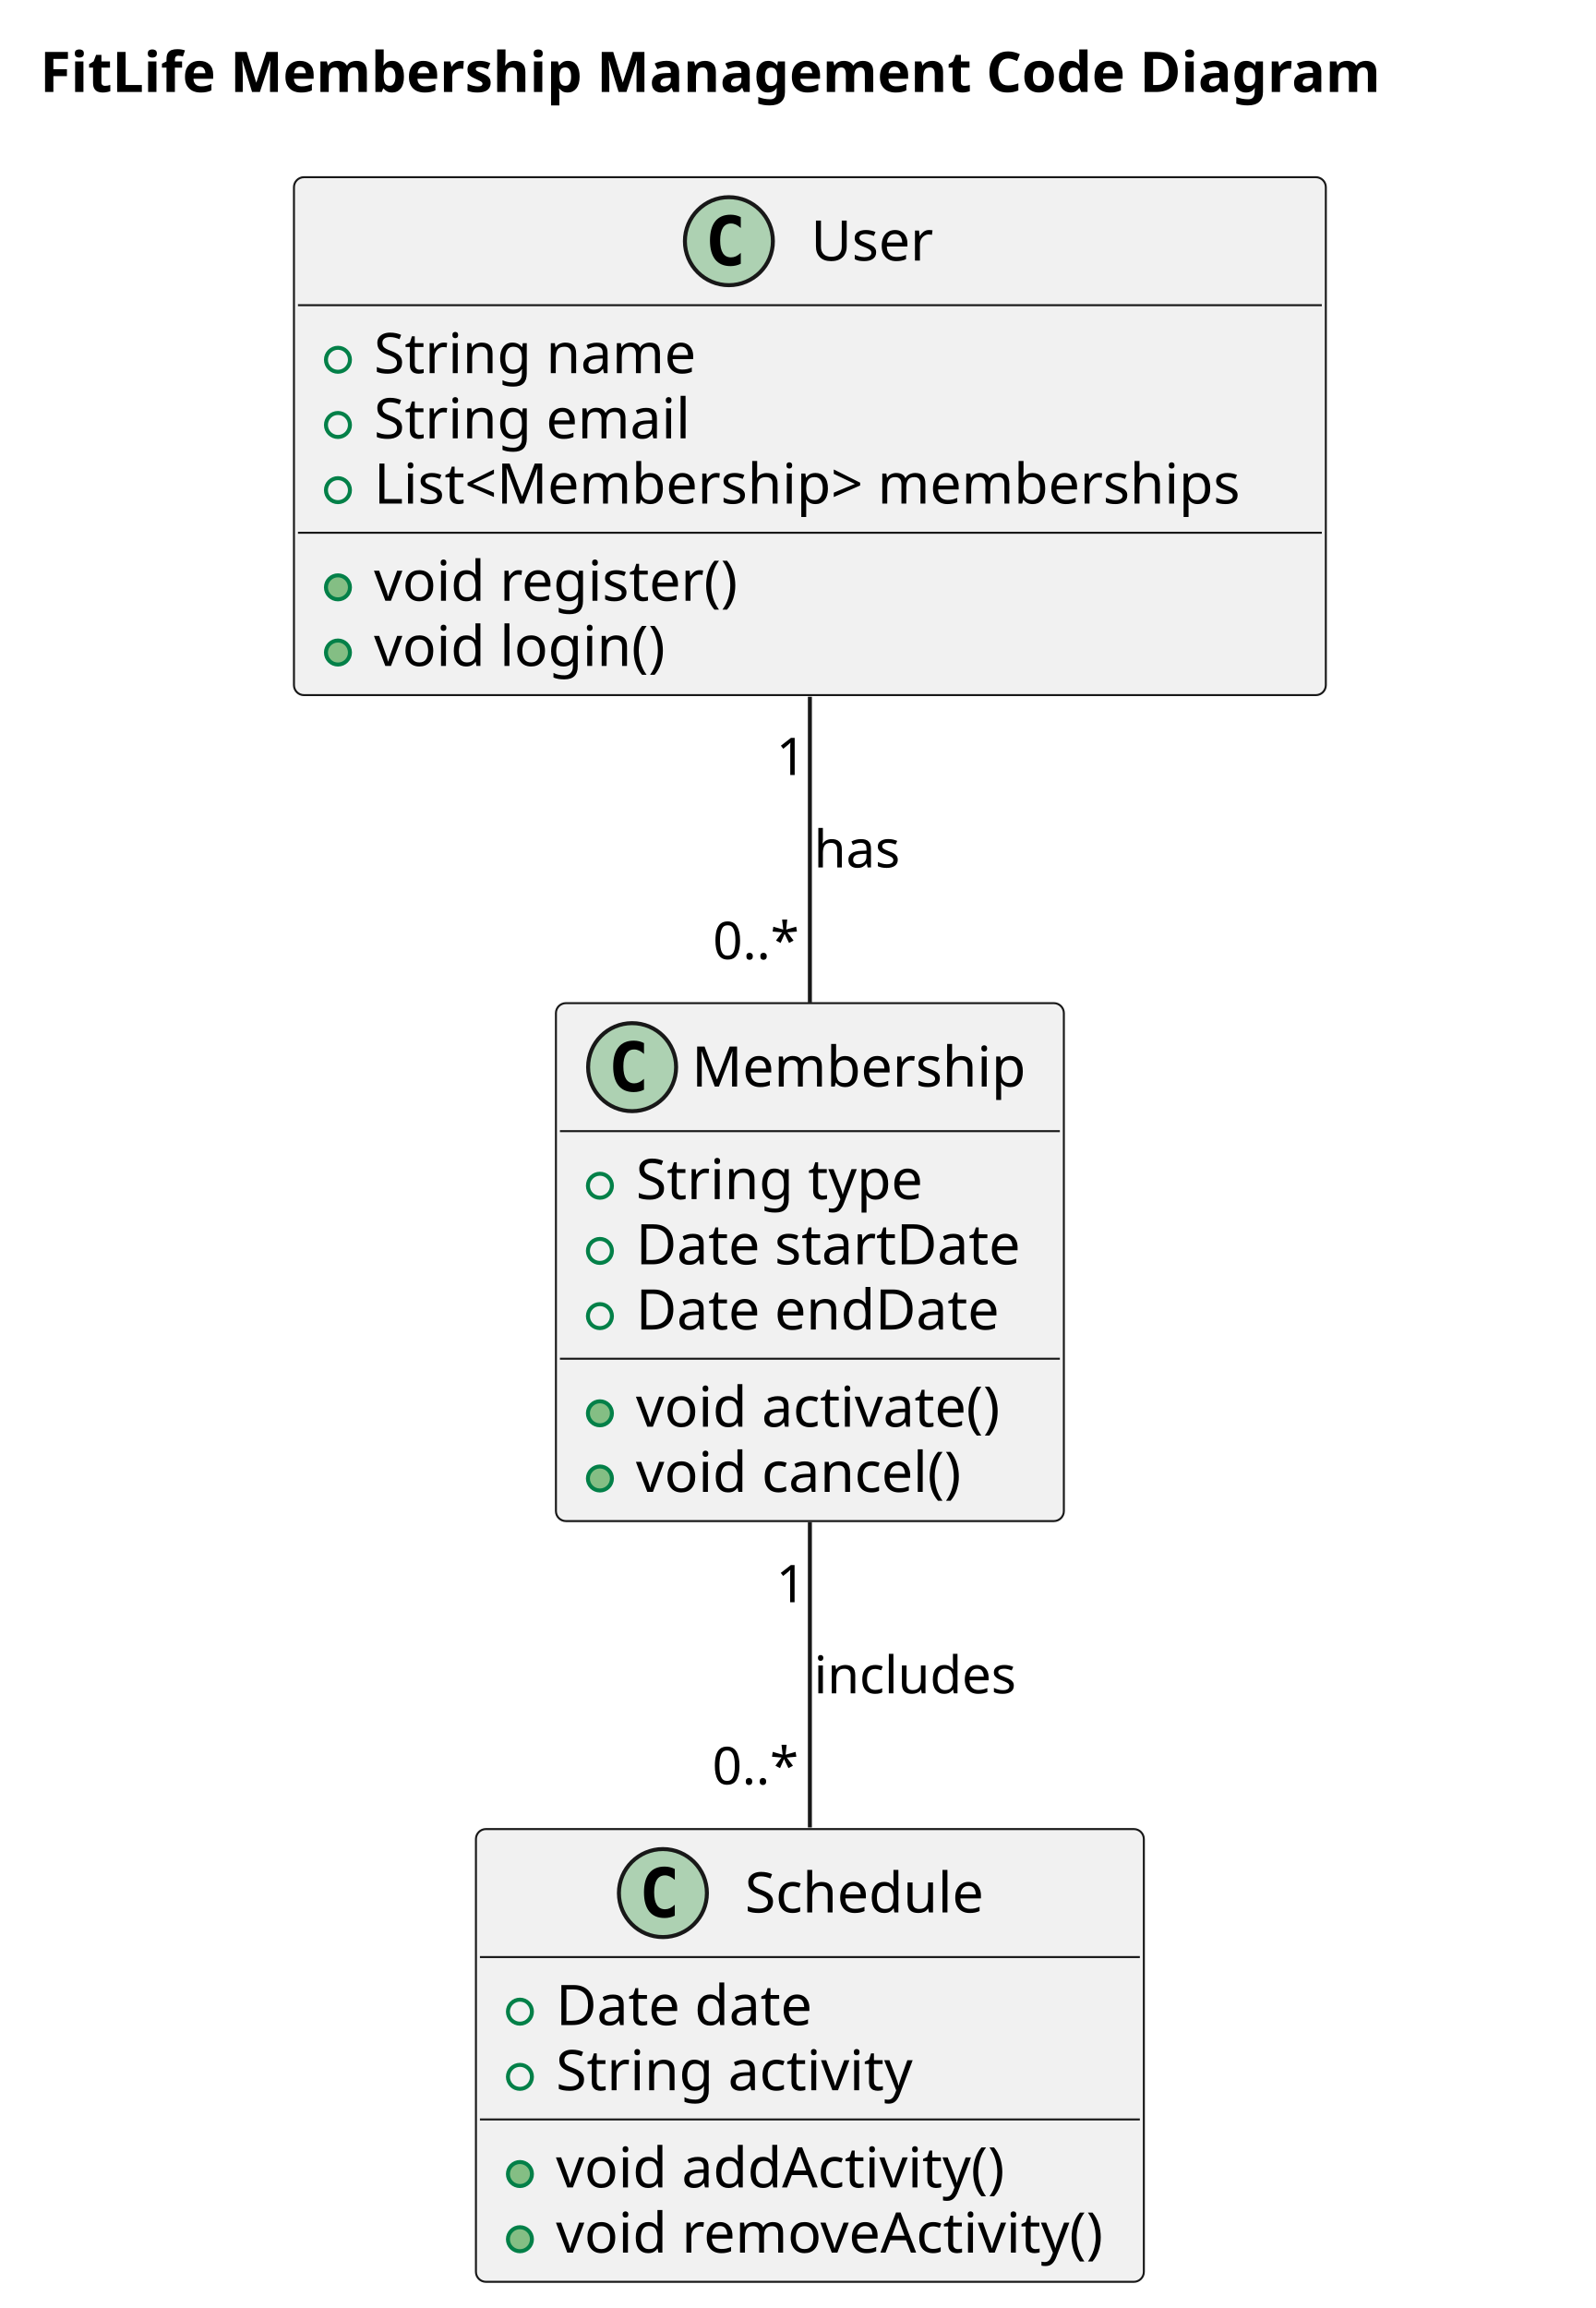
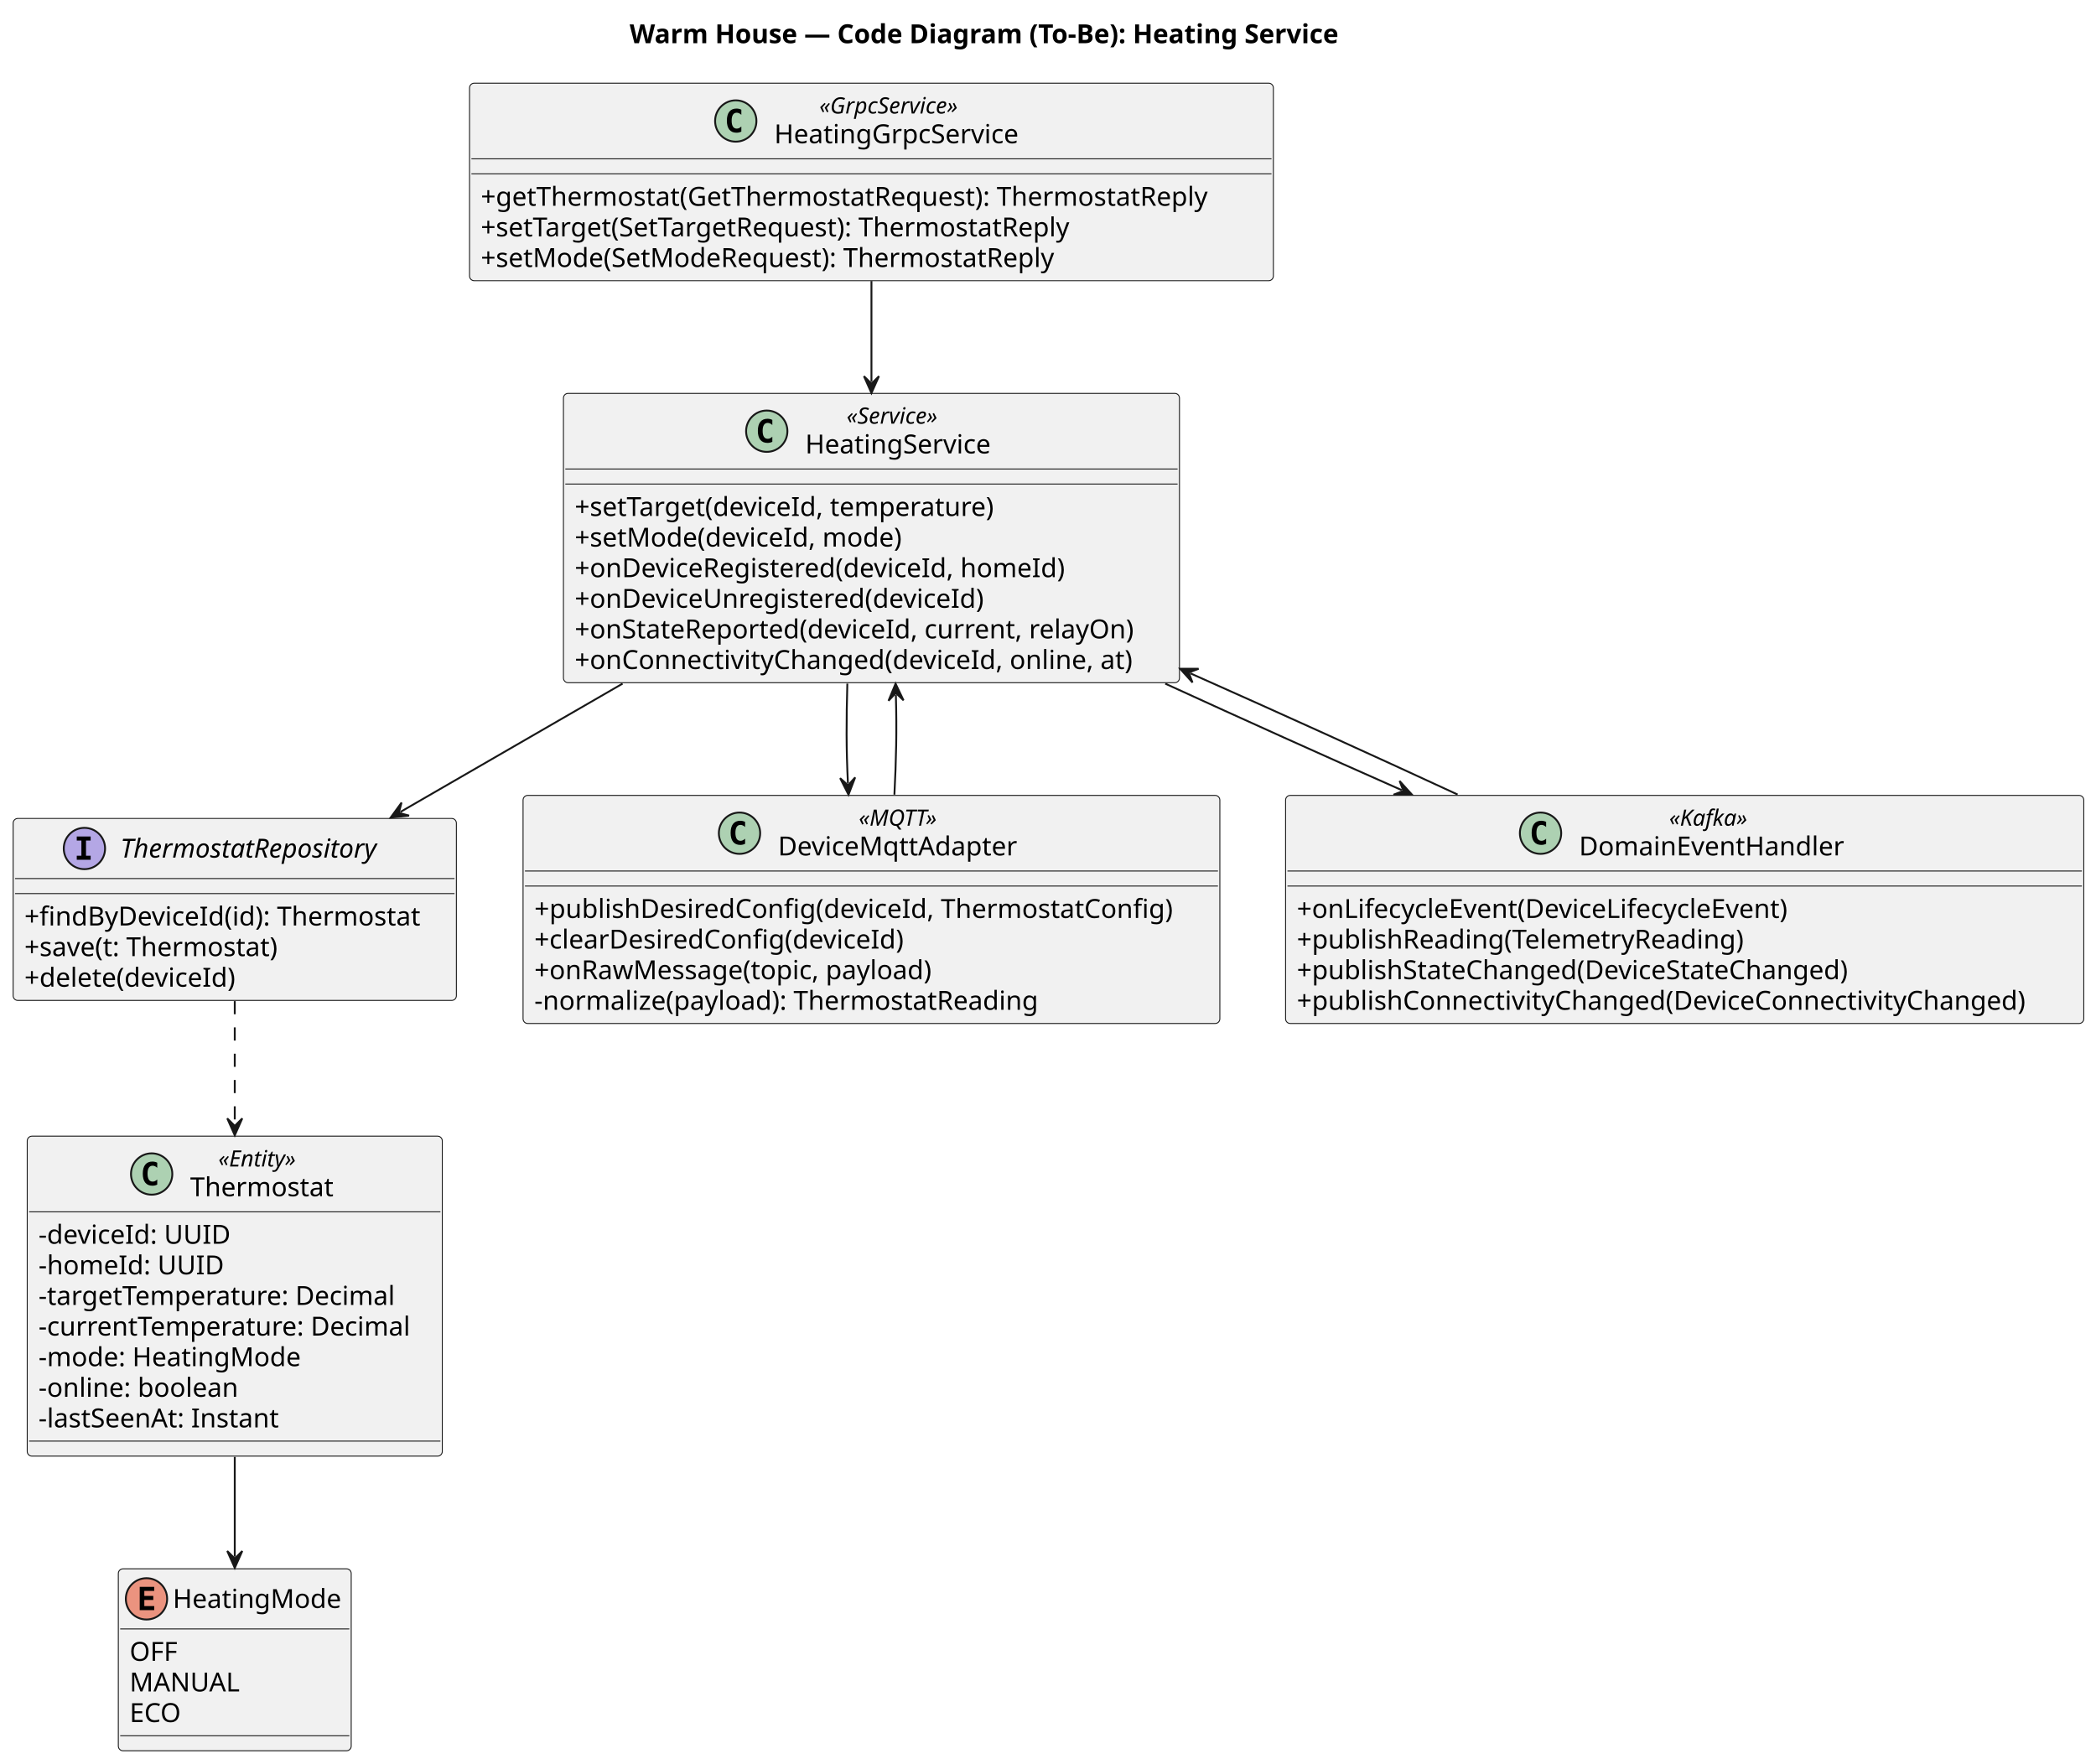
- <svg xmlns="http://www.w3.org/2000/svg" contentStyleType="text/css" height="577px" preserveAspectRatio="none" style="width:399px;height:577px;background:#FFFFFF;" version="1.1" viewBox="0 0 399 577" width="399px" zoomAndPan="magnify">
+ <svg xmlns="http://www.w3.org/2000/svg" contentStyleType="text/css" height="939px" preserveAspectRatio="none" style="width:1116px;height:939px;background:#FFFFFF;" version="1.1" viewBox="0 0 1116 939" width="1116px" zoomAndPan="magnify">
  <defs />
  <g>
-     <text fill="#000000" font-family="sans-serif" font-size="14" font-weight="bold" lengthAdjust="spacing" textLength="371" x="10" y="22.995">FitLife Membership Management Code Diagram</text>
-     <g id="elem_User">
-       <rect codeLine="5" fill="#F1F1F1" height="129.484" id="User" rx="2.5" ry="2.5" style="stroke:#181818;stroke-width:0.5;" width="258" x="73.5" y="44.297" />
-       <ellipse cx="182.25" cy="60.297" fill="#ADD1B2" rx="11" ry="11" style="stroke:#181818;stroke-width:1.0;" />
-       <path d="M185.219,65.938 Q184.641,66.234 184,66.375 Q183.359,66.531 182.656,66.531 Q180.156,66.531 178.828,64.891 Q177.516,63.234 177.516,60.109 Q177.516,56.984 178.828,55.328 Q180.156,53.672 182.656,53.672 Q183.359,53.672 184,53.828 Q184.656,53.984 185.219,54.281 L185.219,57 Q184.594,56.422 184,56.156 Q183.406,55.875 182.781,55.875 Q181.438,55.875 180.75,56.953 Q180.062,58.016 180.062,60.109 Q180.062,62.203 180.75,63.281 Q181.438,64.344 182.781,64.344 Q183.406,64.344 184,64.078 Q184.594,63.797 185.219,63.219 L185.219,65.938 Z " fill="#000000" />
-       <text fill="#000000" font-family="sans-serif" font-size="14" lengthAdjust="spacing" textLength="32" x="202.75" y="65.144">User</text>
-       <line style="stroke:#181818;stroke-width:0.5;" x1="74.5" x2="330.5" y1="76.297" y2="76.297" />
-       <ellipse cx="84.5" cy="89.945" fill="none" rx="3" ry="3" style="stroke:#038048;stroke-width:1.0;" />
-       <text fill="#000000" font-family="sans-serif" font-size="14" lengthAdjust="spacing" textLength="83" x="93.5" y="93.292">String name</text>
-       <ellipse cx="84.5" cy="106.242" fill="none" rx="3" ry="3" style="stroke:#038048;stroke-width:1.0;" />
-       <text fill="#000000" font-family="sans-serif" font-size="14" lengthAdjust="spacing" textLength="80" x="93.5" y="109.589">String email</text>
-       <ellipse cx="84.5" cy="122.539" fill="none" rx="3" ry="3" style="stroke:#038048;stroke-width:1.0;" />
-       <text fill="#000000" font-family="sans-serif" font-size="14" lengthAdjust="spacing" textLength="232" x="93.5" y="125.886">List&lt;Membership&gt; memberships</text>
-       <line style="stroke:#181818;stroke-width:0.5;" x1="74.5" x2="330.5" y1="133.188" y2="133.188" />
-       <ellipse cx="84.5" cy="146.836" fill="#84BE84" rx="3" ry="3" style="stroke:#038048;stroke-width:1.0;" />
-       <text fill="#000000" font-family="sans-serif" font-size="14" lengthAdjust="spacing" textLength="95" x="93.5" y="150.183">void register()</text>
-       <ellipse cx="84.5" cy="163.133" fill="#84BE84" rx="3" ry="3" style="stroke:#038048;stroke-width:1.0;" />
-       <text fill="#000000" font-family="sans-serif" font-size="14" lengthAdjust="spacing" textLength="75" x="93.5" y="166.48">void login()</text>
+     <text fill="#000000" font-family="sans-serif" font-size="14" font-weight="bold" lengthAdjust="spacing" textLength="432" x="335.25" y="22.995">Warm House — Code Diagram (To-Be): Heating Service</text>
+     <g id="elem_HeatingGrpcService">
+       <rect codeLine="7" fill="#F1F1F1" height="105.156" id="HeatingGrpcService" rx="2.5" ry="2.5" style="stroke:#181818;stroke-width:0.5;" width="428" x="250" y="44.297" />
+       <ellipse cx="391.75" cy="64.43" fill="#ADD1B2" rx="11" ry="11" style="stroke:#181818;stroke-width:1.0;" />
+       <path d="M394.719,70.07 Q394.141,70.367 393.5,70.508 Q392.859,70.664 392.156,70.664 Q389.656,70.664 388.328,69.023 Q387.016,67.367 387.016,64.242 Q387.016,61.117 388.328,59.461 Q389.656,57.805 392.156,57.805 Q392.859,57.805 393.5,57.961 Q394.156,58.117 394.719,58.414 L394.719,61.133 Q394.094,60.555 393.5,60.289 Q392.906,60.008 392.281,60.008 Q390.938,60.008 390.25,61.086 Q389.562,62.148 389.562,64.242 Q389.562,66.336 390.25,67.414 Q390.938,68.477 392.281,68.477 Q392.906,68.477 393.5,68.211 Q394.094,67.93 394.719,67.352 L394.719,70.07 Z " fill="#000000" />
+       <text fill="#000000" font-family="sans-serif" font-size="12" font-style="italic" lengthAdjust="spacing" textLength="88" x="436.25" y="60.435">«GrpcService»</text>
+       <text fill="#000000" font-family="sans-serif" font-size="14" lengthAdjust="spacing" textLength="136" x="412.25" y="76.261">HeatingGrpcService</text>
+       <line style="stroke:#181818;stroke-width:0.5;" x1="251" x2="677" y1="84.562" y2="84.562" />
+       <line style="stroke:#181818;stroke-width:0.5;" x1="251" x2="677" y1="92.562" y2="92.562" />
+       <text fill="#000000" font-family="sans-serif" font-size="14" lengthAdjust="spacing" textLength="416" x="256" y="109.558">+getThermostat(GetThermostatRequest): ThermostatReply</text>
+       <text fill="#000000" font-family="sans-serif" font-size="14" lengthAdjust="spacing" textLength="343" x="256" y="125.855">+setTarget(SetTargetRequest): ThermostatReply</text>
+       <text fill="#000000" font-family="sans-serif" font-size="14" lengthAdjust="spacing" textLength="331" x="256" y="142.151">+setMode(SetModeRequest): ThermostatReply</text>
    </g>
-     <g id="elem_Membership">
-       <rect codeLine="13" fill="#F1F1F1" height="129.484" id="Membership" rx="2.5" ry="2.5" style="stroke:#181818;stroke-width:0.5;" width="127" x="139" y="250.787" />
-       <ellipse cx="158.05" cy="266.787" fill="#ADD1B2" rx="11" ry="11" style="stroke:#181818;stroke-width:1.0;" />
-       <path d="M161.019,272.428 Q160.441,272.724 159.8,272.865 Q159.159,273.021 158.456,273.021 Q155.956,273.021 154.628,271.381 Q153.316,269.724 153.316,266.599 Q153.316,263.474 154.628,261.818 Q155.956,260.162 158.456,260.162 Q159.159,260.162 159.8,260.318 Q160.456,260.474 161.019,260.771 L161.019,263.49 Q160.394,262.912 159.8,262.646 Q159.206,262.365 158.581,262.365 Q157.238,262.365 156.55,263.443 Q155.863,264.506 155.863,266.599 Q155.863,268.693 156.55,269.771 Q157.238,270.834 158.581,270.834 Q159.206,270.834 159.8,270.568 Q160.394,270.287 161.019,269.709 L161.019,272.428 Z " fill="#000000" />
-       <text fill="#000000" font-family="sans-serif" font-size="14" lengthAdjust="spacing" textLength="86" x="172.95" y="271.634">Membership</text>
-       <line style="stroke:#181818;stroke-width:0.5;" x1="140" x2="265" y1="282.787" y2="282.787" />
-       <ellipse cx="150" cy="296.435" fill="none" rx="3" ry="3" style="stroke:#038048;stroke-width:1.0;" />
-       <text fill="#000000" font-family="sans-serif" font-size="14" lengthAdjust="spacing" textLength="74" x="159" y="299.782">String type</text>
-       <ellipse cx="150" cy="312.732" fill="none" rx="3" ry="3" style="stroke:#038048;stroke-width:1.0;" />
-       <text fill="#000000" font-family="sans-serif" font-size="14" lengthAdjust="spacing" textLength="101" x="159" y="316.079">Date startDate</text>
-       <ellipse cx="150" cy="329.029" fill="none" rx="3" ry="3" style="stroke:#038048;stroke-width:1.0;" />
-       <text fill="#000000" font-family="sans-serif" font-size="14" lengthAdjust="spacing" textLength="97" x="159" y="332.376">Date endDate</text>
-       <line style="stroke:#181818;stroke-width:0.5;" x1="140" x2="265" y1="339.678" y2="339.678" />
-       <ellipse cx="150" cy="353.326" fill="#84BE84" rx="3" ry="3" style="stroke:#038048;stroke-width:1.0;" />
-       <text fill="#000000" font-family="sans-serif" font-size="14" lengthAdjust="spacing" textLength="95" x="159" y="356.673">void activate()</text>
-       <ellipse cx="150" cy="369.623" fill="#84BE84" rx="3" ry="3" style="stroke:#038048;stroke-width:1.0;" />
-       <text fill="#000000" font-family="sans-serif" font-size="14" lengthAdjust="spacing" textLength="87" x="159" y="372.969">void cancel()</text>
+     <g id="elem_HeatingService">
+       <rect codeLine="13" fill="#F1F1F1" height="154.047" id="HeatingService" rx="2.5" ry="2.5" style="stroke:#181818;stroke-width:0.5;" width="328" x="300" y="209.457" />
+       <ellipse cx="408.25" cy="229.59" fill="#ADD1B2" rx="11" ry="11" style="stroke:#181818;stroke-width:1.0;" />
+       <path d="M411.219,235.23 Q410.641,235.527 410,235.668 Q409.359,235.824 408.656,235.824 Q406.156,235.824 404.828,234.183 Q403.516,232.527 403.516,229.402 Q403.516,226.277 404.828,224.621 Q406.156,222.965 408.656,222.965 Q409.359,222.965 410,223.121 Q410.656,223.277 411.219,223.574 L411.219,226.293 Q410.594,225.715 410,225.449 Q409.406,225.168 408.781,225.168 Q407.438,225.168 406.75,226.246 Q406.062,227.308 406.062,229.402 Q406.062,231.496 406.75,232.574 Q407.438,233.637 408.781,233.637 Q409.406,233.637 410,233.371 Q410.594,233.09 411.219,232.512 L411.219,235.23 Z " fill="#000000" />
+       <text fill="#000000" font-family="sans-serif" font-size="12" font-style="italic" lengthAdjust="spacing" textLength="59" x="450.75" y="225.595">«Service»</text>
+       <text fill="#000000" font-family="sans-serif" font-size="14" lengthAdjust="spacing" textLength="103" x="428.75" y="241.421">HeatingService</text>
+       <line style="stroke:#181818;stroke-width:0.5;" x1="301" x2="627" y1="249.722" y2="249.722" />
+       <line style="stroke:#181818;stroke-width:0.5;" x1="301" x2="627" y1="257.723" y2="257.723" />
+       <text fill="#000000" font-family="sans-serif" font-size="14" lengthAdjust="spacing" textLength="240" x="306" y="274.718">+setTarget(deviceId, temperature)</text>
+       <text fill="#000000" font-family="sans-serif" font-size="14" lengthAdjust="spacing" textLength="188" x="306" y="291.014">+setMode(deviceId, mode)</text>
+       <text fill="#000000" font-family="sans-serif" font-size="14" lengthAdjust="spacing" textLength="280" x="306" y="307.311">+onDeviceRegistered(deviceId, homeId)</text>
+       <text fill="#000000" font-family="sans-serif" font-size="14" lengthAdjust="spacing" textLength="234" x="306" y="323.608">+onDeviceUnregistered(deviceId)</text>
+       <text fill="#000000" font-family="sans-serif" font-size="14" lengthAdjust="spacing" textLength="316" x="306" y="339.905">+onStateReported(deviceId, current, relayOn)</text>
+       <text fill="#000000" font-family="sans-serif" font-size="14" lengthAdjust="spacing" textLength="315" x="306" y="356.202">+onConnectivityChanged(deviceId, online, at)</text>
    </g>
-     <g id="elem_Schedule">
-       <rect codeLine="21" fill="#F1F1F1" height="113.188" id="Schedule" rx="2.5" ry="2.5" style="stroke:#181818;stroke-width:0.5;" width="167" x="119" y="457.267" />
-       <ellipse cx="165.75" cy="473.267" fill="#ADD1B2" rx="11" ry="11" style="stroke:#181818;stroke-width:1.0;" />
-       <path d="M168.719,478.908 Q168.141,479.204 167.5,479.345 Q166.859,479.501 166.156,479.501 Q163.656,479.501 162.328,477.861 Q161.016,476.204 161.016,473.079 Q161.016,469.954 162.328,468.298 Q163.656,466.642 166.156,466.642 Q166.859,466.642 167.5,466.798 Q168.156,466.954 168.719,467.251 L168.719,469.97 Q168.094,469.392 167.5,469.126 Q166.906,468.845 166.281,468.845 Q164.938,468.845 164.25,469.923 Q163.562,470.986 163.562,473.079 Q163.562,475.173 164.25,476.251 Q164.938,477.314 166.281,477.314 Q166.906,477.314 167.5,477.048 Q168.094,476.767 168.719,476.189 L168.719,478.908 Z " fill="#000000" />
-       <text fill="#000000" font-family="sans-serif" font-size="14" lengthAdjust="spacing" textLength="65" x="186.25" y="478.114">Schedule</text>
-       <line style="stroke:#181818;stroke-width:0.5;" x1="120" x2="285" y1="489.267" y2="489.267" />
-       <ellipse cx="130" cy="502.915" fill="none" rx="3" ry="3" style="stroke:#038048;stroke-width:1.0;" />
-       <text fill="#000000" font-family="sans-serif" font-size="14" lengthAdjust="spacing" textLength="68" x="139" y="506.262">Date date</text>
-       <ellipse cx="130" cy="519.212" fill="none" rx="3" ry="3" style="stroke:#038048;stroke-width:1.0;" />
-       <text fill="#000000" font-family="sans-serif" font-size="14" lengthAdjust="spacing" textLength="90" x="139" y="522.559">String activity</text>
-       <line style="stroke:#181818;stroke-width:0.5;" x1="120" x2="285" y1="529.861" y2="529.861" />
-       <ellipse cx="130" cy="543.509" fill="#84BE84" rx="3" ry="3" style="stroke:#038048;stroke-width:1.0;" />
-       <text fill="#000000" font-family="sans-serif" font-size="14" lengthAdjust="spacing" textLength="115" x="139" y="546.856">void addActivity()</text>
-       <ellipse cx="130" cy="559.806" fill="#84BE84" rx="3" ry="3" style="stroke:#038048;stroke-width:1.0;" />
-       <text fill="#000000" font-family="sans-serif" font-size="14" lengthAdjust="spacing" textLength="141" x="139" y="563.153">void removeActivity()</text>
+     <g id="elem_Thermostat">
+       <rect codeLine="22" fill="#F1F1F1" height="170.344" id="Thermostat" rx="2.5" ry="2.5" style="stroke:#181818;stroke-width:0.5;" width="221" x="14.5" y="604.957" />
+       <ellipse cx="80.75" cy="625.09" fill="#ADD1B2" rx="11" ry="11" style="stroke:#181818;stroke-width:1.0;" />
+       <path d="M83.719,630.73 Q83.141,631.027 82.5,631.168 Q81.859,631.324 81.156,631.324 Q78.656,631.324 77.328,629.683 Q76.016,628.027 76.016,624.902 Q76.016,621.777 77.328,620.121 Q78.656,618.465 81.156,618.465 Q81.859,618.465 82.5,618.621 Q83.156,618.777 83.719,619.074 L83.719,621.793 Q83.094,621.215 82.5,620.949 Q81.906,620.668 81.281,620.668 Q79.938,620.668 79.25,621.746 Q78.562,622.808 78.562,624.902 Q78.562,626.996 79.25,628.074 Q79.938,629.137 81.281,629.137 Q81.906,629.137 82.5,628.871 Q83.094,628.59 83.719,628.012 L83.719,630.73 Z " fill="#000000" />
+       <text fill="#000000" font-family="sans-serif" font-size="12" font-style="italic" lengthAdjust="spacing" textLength="50" x="116.25" y="621.096">«Entity»</text>
+       <text fill="#000000" font-family="sans-serif" font-size="14" lengthAdjust="spacing" textLength="80" x="101.25" y="636.921">Thermostat</text>
+       <line style="stroke:#181818;stroke-width:0.5;" x1="15.5" x2="234.5" y1="645.222" y2="645.222" />
+       <text fill="#000000" font-family="sans-serif" font-size="14" lengthAdjust="spacing" textLength="105" x="20.5" y="662.218">-deviceId: UUID</text>
+       <text fill="#000000" font-family="sans-serif" font-size="14" lengthAdjust="spacing" textLength="100" x="20.5" y="678.514">-homeId: UUID</text>
+       <text fill="#000000" font-family="sans-serif" font-size="14" lengthAdjust="spacing" textLength="200" x="20.5" y="694.811">-targetTemperature: Decimal</text>
+       <text fill="#000000" font-family="sans-serif" font-size="14" lengthAdjust="spacing" textLength="209" x="20.5" y="711.108">-currentTemperature: Decimal</text>
+       <text fill="#000000" font-family="sans-serif" font-size="14" lengthAdjust="spacing" textLength="146" x="20.5" y="727.405">-mode: HeatingMode</text>
+       <text fill="#000000" font-family="sans-serif" font-size="14" lengthAdjust="spacing" textLength="112" x="20.5" y="743.702">-online: boolean</text>
+       <text fill="#000000" font-family="sans-serif" font-size="14" lengthAdjust="spacing" textLength="135" x="20.5" y="759.999">-lastSeenAt: Instant</text>
+       <line style="stroke:#181818;stroke-width:0.5;" x1="15.5" x2="234.5" y1="767.301" y2="767.301" />
    </g>
-     <g id="link_User_Membership">
-       <path codeLine="28" d="M202.5,174.187 C202.5,198.547 202.5,226.277 202.5,250.617 " fill="none" id="User-Membership" style="stroke:#181818;stroke-width:1.0;" />
-       <text fill="#000000" font-family="sans-serif" font-size="13" lengthAdjust="spacing" textLength="23" x="203.5" y="216.854">has</text>
-       <text fill="#000000" font-family="sans-serif" font-size="13" lengthAdjust="spacing" textLength="8" x="194.088" y="193.752">1</text>
-       <text fill="#000000" font-family="sans-serif" font-size="13" lengthAdjust="spacing" textLength="23" x="178.242" y="239.771">0..*</text>
+     <g id="elem_HeatingMode">
+       <rect codeLine="32" fill="#F1F1F1" height="96.891" id="HeatingMode" rx="2.5" ry="2.5" style="stroke:#181818;stroke-width:0.5;" width="124" x="63" y="835.297" />
+       <ellipse cx="78" cy="851.297" fill="#EB937F" rx="11" ry="11" style="stroke:#181818;stroke-width:1.0;" />
+       <path d="M82.109,857.297 L74.391,857.297 L74.391,844.906 L82.109,844.906 L82.109,847.062 L76.844,847.062 L76.844,849.734 L81.609,849.734 L81.609,851.891 L76.844,851.891 L76.844,855.141 L82.109,855.141 L82.109,857.297 Z " fill="#000000" />
+       <text fill="#000000" font-family="sans-serif" font-size="14" lengthAdjust="spacing" textLength="92" x="92" y="856.144">HeatingMode</text>
+       <line style="stroke:#181818;stroke-width:0.5;" x1="64" x2="186" y1="867.297" y2="867.297" />
+       <text fill="#000000" font-family="sans-serif" font-size="14" lengthAdjust="spacing" textLength="27" x="69" y="884.292">OFF</text>
+       <text fill="#000000" font-family="sans-serif" font-size="14" lengthAdjust="spacing" textLength="57" x="69" y="900.589">MANUAL</text>
+       <text fill="#000000" font-family="sans-serif" font-size="14" lengthAdjust="spacing" textLength="30" x="69" y="916.886">ECO</text>
+       <line style="stroke:#181818;stroke-width:0.5;" x1="64" x2="186" y1="924.188" y2="924.188" />
    </g>
-     <g id="link_Membership_Schedule">
-       <path codeLine="29" d="M202.5,380.547 C202.5,405.167 202.5,433.057 202.5,456.857 " fill="none" id="Membership-Schedule" style="stroke:#181818;stroke-width:1.0;" />
-       <text fill="#000000" font-family="sans-serif" font-size="13" lengthAdjust="spacing" textLength="52" x="203.5" y="423.334">includes</text>
-       <text fill="#000000" font-family="sans-serif" font-size="13" lengthAdjust="spacing" textLength="8" x="194.062" y="400.553">1</text>
-       <text fill="#000000" font-family="sans-serif" font-size="13" lengthAdjust="spacing" textLength="23" x="178.098" y="446.07">0..*</text>
+     <g id="elem_ThermostatRepository">
+       <rect codeLine="38" fill="#F1F1F1" height="96.891" id="ThermostatRepository" rx="2.5" ry="2.5" style="stroke:#181818;stroke-width:0.5;" width="236" x="7" y="435.777" />
+       <ellipse cx="44.95" cy="451.777" fill="#B4A7E5" rx="11" ry="11" style="stroke:#181818;stroke-width:1.0;" />
+       <path d="M40.872,447.543 L40.872,445.386 L48.263,445.386 L48.263,447.543 L45.794,447.543 L45.794,455.621 L48.263,455.621 L48.263,457.777 L40.872,457.777 L40.872,455.621 L43.341,455.621 L43.341,447.543 L40.872,447.543 Z " fill="#000000" />
+       <text fill="#000000" font-family="sans-serif" font-size="14" font-style="italic" lengthAdjust="spacing" textLength="153" x="64.05" y="456.624">ThermostatRepository</text>
+       <line style="stroke:#181818;stroke-width:0.5;" x1="8" x2="242" y1="467.777" y2="467.777" />
+       <line style="stroke:#181818;stroke-width:0.5;" x1="8" x2="242" y1="475.777" y2="475.777" />
+       <text fill="#000000" font-family="sans-serif" font-size="14" lengthAdjust="spacing" textLength="224" x="13" y="492.772">+findByDeviceId(id): Thermostat</text>
+       <text fill="#000000" font-family="sans-serif" font-size="14" lengthAdjust="spacing" textLength="148" x="13" y="509.069">+save(t: Thermostat)</text>
+       <text fill="#000000" font-family="sans-serif" font-size="14" lengthAdjust="spacing" textLength="123" x="13" y="525.366">+delete(deviceId)</text>
+     </g>
+     <g id="elem_DeviceMqttAdapter">
+       <rect codeLine="44" fill="#F1F1F1" height="121.453" id="DeviceMqttAdapter" rx="2.5" ry="2.5" style="stroke:#181818;stroke-width:0.5;" width="371" x="278.5" y="423.497" />
+       <ellipse cx="393.75" cy="443.63" fill="#ADD1B2" rx="11" ry="11" style="stroke:#181818;stroke-width:1.0;" />
+       <path d="M396.719,449.27 Q396.141,449.567 395.5,449.708 Q394.859,449.864 394.156,449.864 Q391.656,449.864 390.328,448.223 Q389.016,446.567 389.016,443.442 Q389.016,440.317 390.328,438.661 Q391.656,437.005 394.156,437.005 Q394.859,437.005 395.5,437.161 Q396.156,437.317 396.719,437.614 L396.719,440.333 Q396.094,439.755 395.5,439.489 Q394.906,439.208 394.281,439.208 Q392.938,439.208 392.25,440.286 Q391.562,441.348 391.562,443.442 Q391.562,445.536 392.25,446.614 Q392.938,447.677 394.281,447.677 Q394.906,447.677 395.5,447.411 Q396.094,447.13 396.719,446.552 L396.719,449.27 Z " fill="#000000" />
+       <text fill="#000000" font-family="sans-serif" font-size="12" font-style="italic" lengthAdjust="spacing" textLength="46" x="457.25" y="439.635">«MQTT»</text>
+       <text fill="#000000" font-family="sans-serif" font-size="14" lengthAdjust="spacing" textLength="132" x="414.25" y="455.461">DeviceMqttAdapter</text>
+       <line style="stroke:#181818;stroke-width:0.5;" x1="279.5" x2="648.5" y1="463.762" y2="463.762" />
+       <line style="stroke:#181818;stroke-width:0.5;" x1="279.5" x2="648.5" y1="471.762" y2="471.762" />
+       <text fill="#000000" font-family="sans-serif" font-size="14" lengthAdjust="spacing" textLength="359" x="284.5" y="488.758">+publishDesiredConfig(deviceId, ThermostatConfig)</text>
+       <text fill="#000000" font-family="sans-serif" font-size="14" lengthAdjust="spacing" textLength="210" x="284.5" y="505.055">+clearDesiredConfig(deviceId)</text>
+       <text fill="#000000" font-family="sans-serif" font-size="14" lengthAdjust="spacing" textLength="227" x="284.5" y="521.351">+onRawMessage(topic, payload)</text>
+       <text fill="#000000" font-family="sans-serif" font-size="14" lengthAdjust="spacing" textLength="281" x="284.5" y="537.648">-normalize(payload): ThermostatReading</text>
+     </g>
+     <g id="elem_DomainEventHandler">
+       <rect codeLine="51" fill="#F1F1F1" height="121.453" id="DomainEventHandler" rx="2.5" ry="2.5" style="stroke:#181818;stroke-width:0.5;" width="425" x="684.5" y="423.497" />
+       <ellipse cx="820.25" cy="443.63" fill="#ADD1B2" rx="11" ry="11" style="stroke:#181818;stroke-width:1.0;" />
+       <path d="M823.219,449.27 Q822.641,449.567 822,449.708 Q821.359,449.864 820.656,449.864 Q818.156,449.864 816.828,448.223 Q815.516,446.567 815.516,443.442 Q815.516,440.317 816.828,438.661 Q818.156,437.005 820.656,437.005 Q821.359,437.005 822,437.161 Q822.656,437.317 823.219,437.614 L823.219,440.333 Q822.594,439.755 822,439.489 Q821.406,439.208 820.781,439.208 Q819.438,439.208 818.75,440.286 Q818.062,441.348 818.062,443.442 Q818.062,445.536 818.75,446.614 Q819.438,447.677 820.781,447.677 Q821.406,447.677 822,447.411 Q822.594,447.13 823.219,446.552 L823.219,449.27 Z " fill="#000000" />
+       <text fill="#000000" font-family="sans-serif" font-size="12" font-style="italic" lengthAdjust="spacing" textLength="49" x="888.75" y="439.635">«Kafka»</text>
+       <text fill="#000000" font-family="sans-serif" font-size="14" lengthAdjust="spacing" textLength="145" x="840.75" y="455.461">DomainEventHandler</text>
+       <line style="stroke:#181818;stroke-width:0.5;" x1="685.5" x2="1108.5" y1="463.762" y2="463.762" />
+       <line style="stroke:#181818;stroke-width:0.5;" x1="685.5" x2="1108.5" y1="471.762" y2="471.762" />
+       <text fill="#000000" font-family="sans-serif" font-size="14" lengthAdjust="spacing" textLength="281" x="690.5" y="488.758">+onLifecycleEvent(DeviceLifecycleEvent)</text>
+       <text fill="#000000" font-family="sans-serif" font-size="14" lengthAdjust="spacing" textLength="255" x="690.5" y="505.055">+publishReading(TelemetryReading)</text>
+       <text fill="#000000" font-family="sans-serif" font-size="14" lengthAdjust="spacing" textLength="317" x="690.5" y="521.351">+publishStateChanged(DeviceStateChanged)</text>
+       <text fill="#000000" font-family="sans-serif" font-size="14" lengthAdjust="spacing" textLength="413" x="690.5" y="537.648">+publishConnectivityChanged(DeviceConnectivityChanged)</text>
+     </g>
+     <g id="link_HeatingGrpcService_HeatingService">
+       <path codeLine="58" d="M464,149.637 C464,168.067 464,183.237 464,203.297 " fill="none" id="HeatingGrpcService-to-HeatingService" style="stroke:#181818;stroke-width:1.0;" />
+       <polygon fill="#181818" points="464,209.297,468,200.297,464,204.297,460,200.297,464,209.297" style="stroke:#181818;stroke-width:1.0;" />
+     </g>
+     <g id="link_DeviceMqttAdapter_HeatingService">
+       <path codeLine="59" d="M476.22,423.117 C477.16,404.447 477.532,389.625 477.002,369.995 " fill="none" id="DeviceMqttAdapter-to-HeatingService" style="stroke:#181818;stroke-width:1.0;" />
+       <polygon fill="#181818" points="476.84,363.997,473.084,373.102,476.975,368.995,481.081,372.886,476.84,363.997" style="stroke:#181818;stroke-width:1.0;" />
+     </g>
+     <g id="link_HeatingService_DeviceMqttAdapter">
+       <path codeLine="60" d="M451.16,363.997 C450.63,383.627 450.538,398.454 451.478,417.125 " fill="none" id="HeatingService-to-DeviceMqttAdapter" style="stroke:#181818;stroke-width:1.0;" />
+       <polygon fill="#181818" points="451.78,423.117,455.322,413.927,451.529,418.123,447.332,414.329,451.78,423.117" style="stroke:#181818;stroke-width:1.0;" />
+     </g>
+     <g id="link_DomainEventHandler_HeatingService">
+       <path codeLine="61" d="M776.08,423.037 C730.3,401.857 682.913,380.334 633.823,358.514 " fill="none" id="DomainEventHandler-to-HeatingService" style="stroke:#181818;stroke-width:1.0;" />
+       <polygon fill="#181818" points="628.34,356.077,634.939,363.388,632.909,358.108,638.189,356.077,628.34,356.077" style="stroke:#181818;stroke-width:1.0;" />
+     </g>
+     <g id="link_HeatingService_DomainEventHandler">
+       <path codeLine="62" d="M620.43,363.997 C663.31,383.627 704.103,402.02 746.323,420.69 " fill="none" id="HeatingService-to-DomainEventHandler" style="stroke:#181818;stroke-width:1.0;" />
+       <polygon fill="#181818" points="751.81,423.117,745.197,415.819,747.237,421.095,741.961,423.135,751.81,423.117" style="stroke:#181818;stroke-width:1.0;" />
+     </g>
+     <g id="link_HeatingService_ThermostatRepository">
+       <path codeLine="63" d="M331.48,363.997 C289.88,388.017 250.356,410.847 213.206,432.297 " fill="none" id="HeatingService-to-ThermostatRepository" style="stroke:#181818;stroke-width:1.0;" />
+       <polygon fill="#181818" points="208.01,435.297,217.804,434.261,212.34,432.797,213.804,427.333,208.01,435.297" style="stroke:#181818;stroke-width:1.0;" />
+     </g>
+     <g id="link_ThermostatRepository_Thermostat">
+       <path codeLine="64" d="M125,533.027 C125,554.337 125,574.087 125,598.477 " fill="none" id="ThermostatRepository-to-Thermostat" style="stroke:#181818;stroke-width:1.0;stroke-dasharray:7.0,7.0;" />
+       <polygon fill="#181818" points="125,604.477,129,595.477,125,599.477,121,595.477,125,604.477" style="stroke:#181818;stroke-width:1.0;" />
+     </g>
+     <g id="link_Thermostat_HeatingMode">
+       <path codeLine="65" d="M125,775.727 C125,795.977 125,810.907 125,828.827 " fill="none" id="Thermostat-to-HeatingMode" style="stroke:#181818;stroke-width:1.0;" />
+       <polygon fill="#181818" points="125,834.827,129,825.827,125,829.827,121,825.827,125,834.827" style="stroke:#181818;stroke-width:1.0;" />
    </g>
  </g>
</svg>
